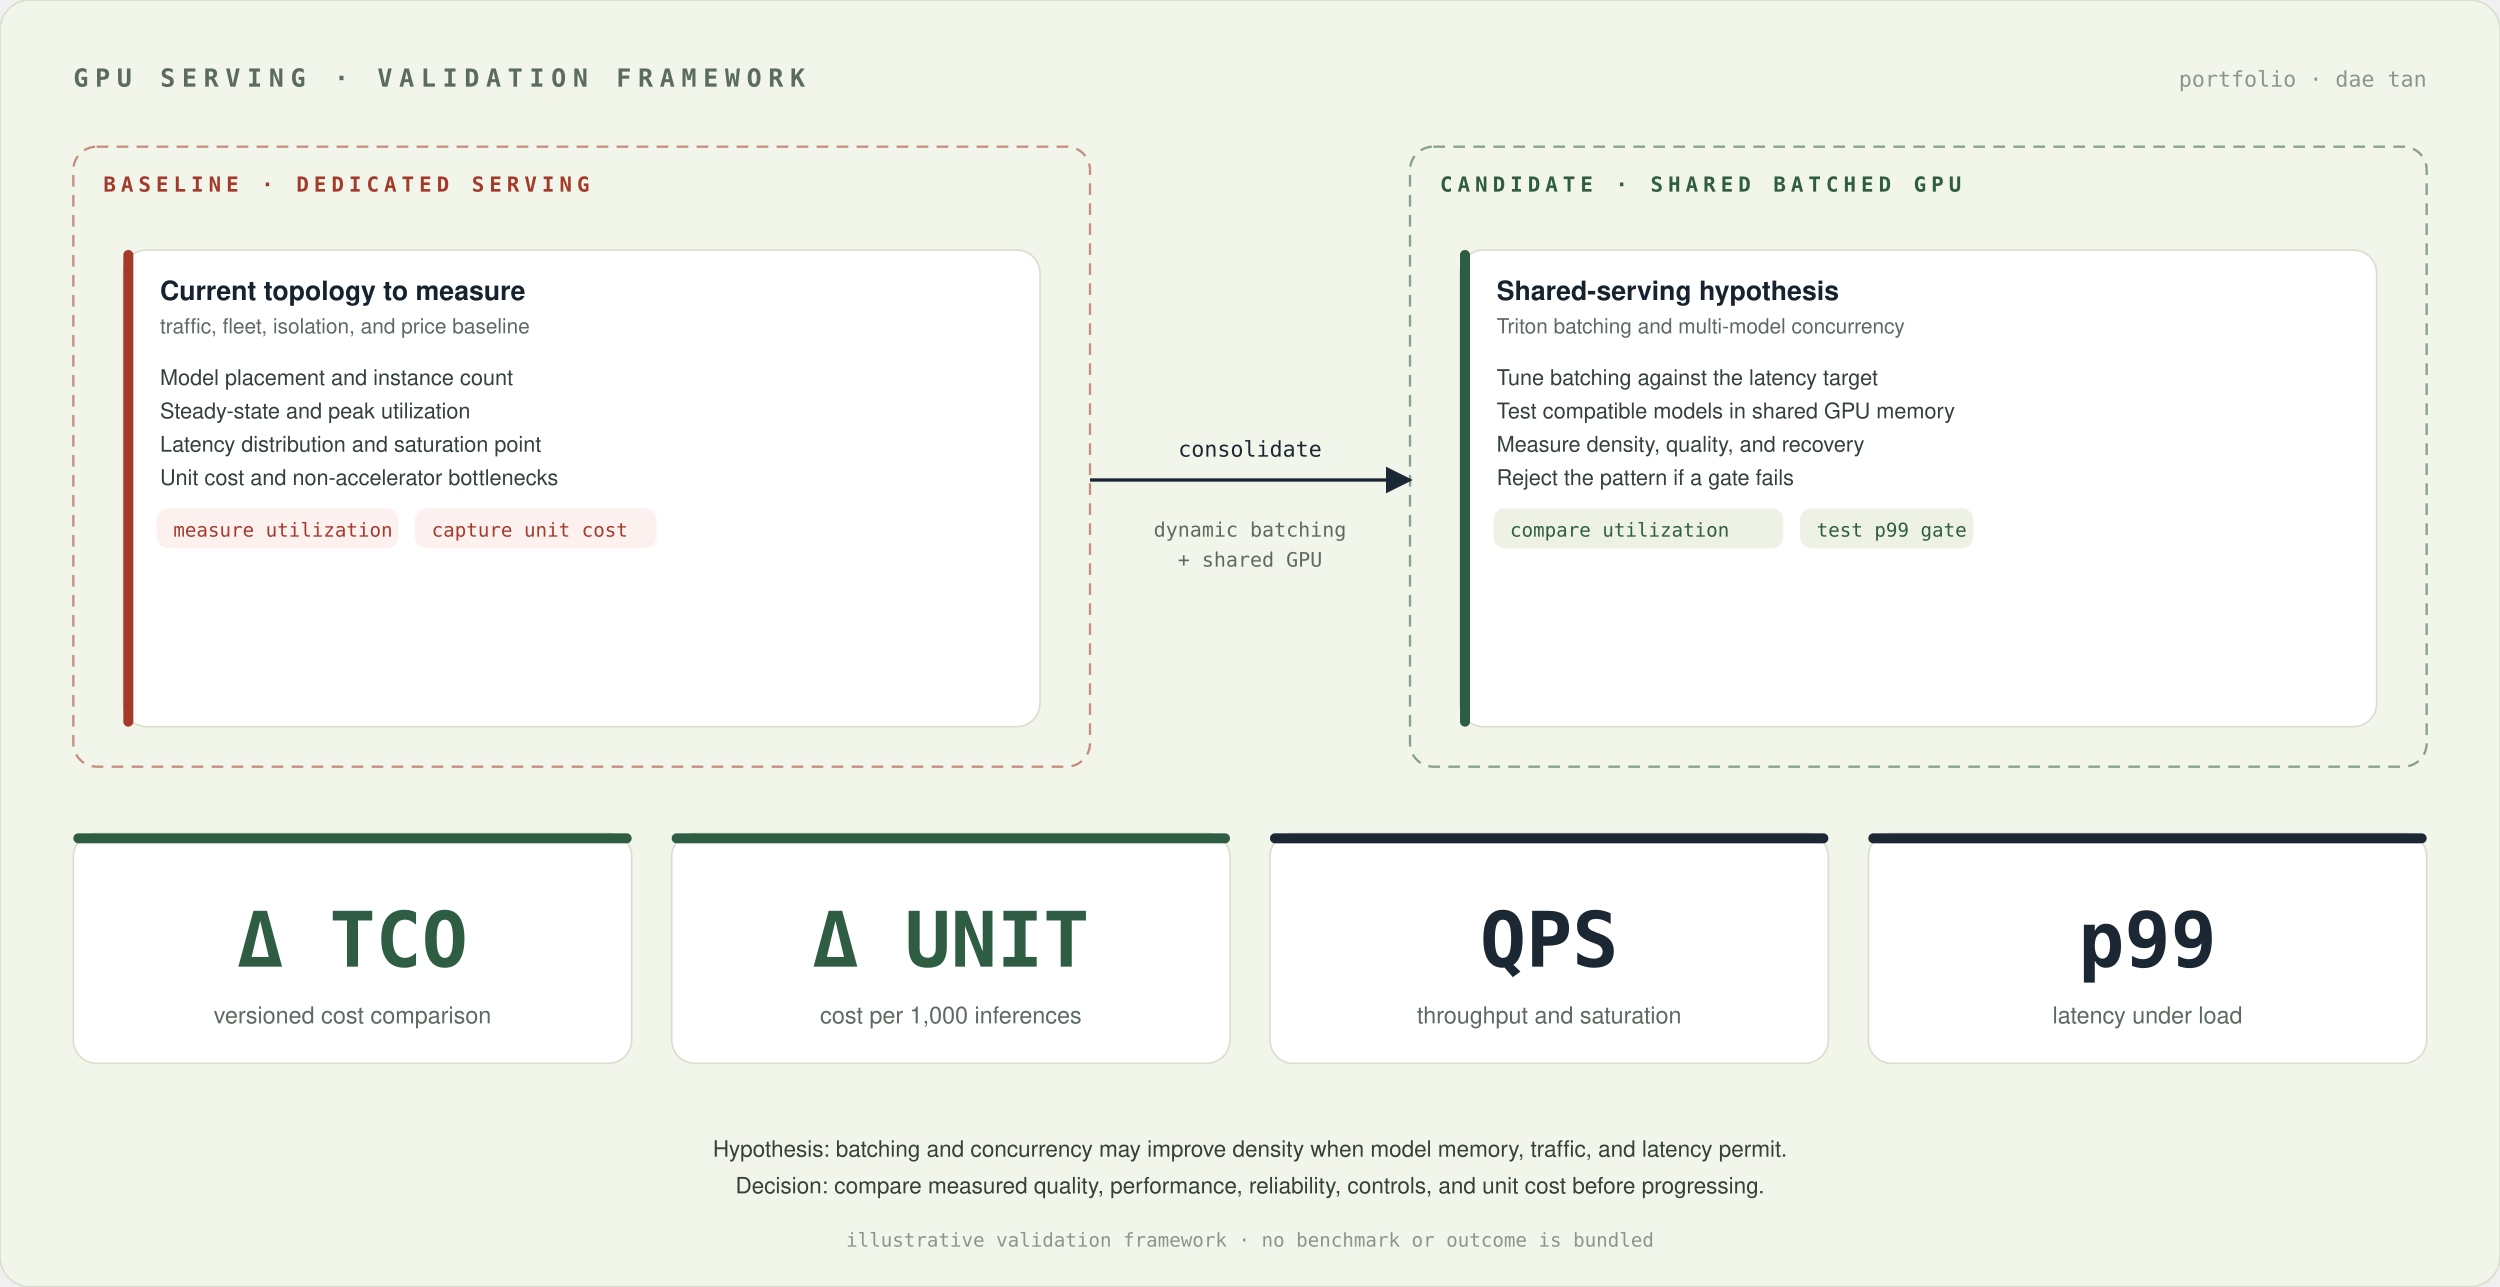
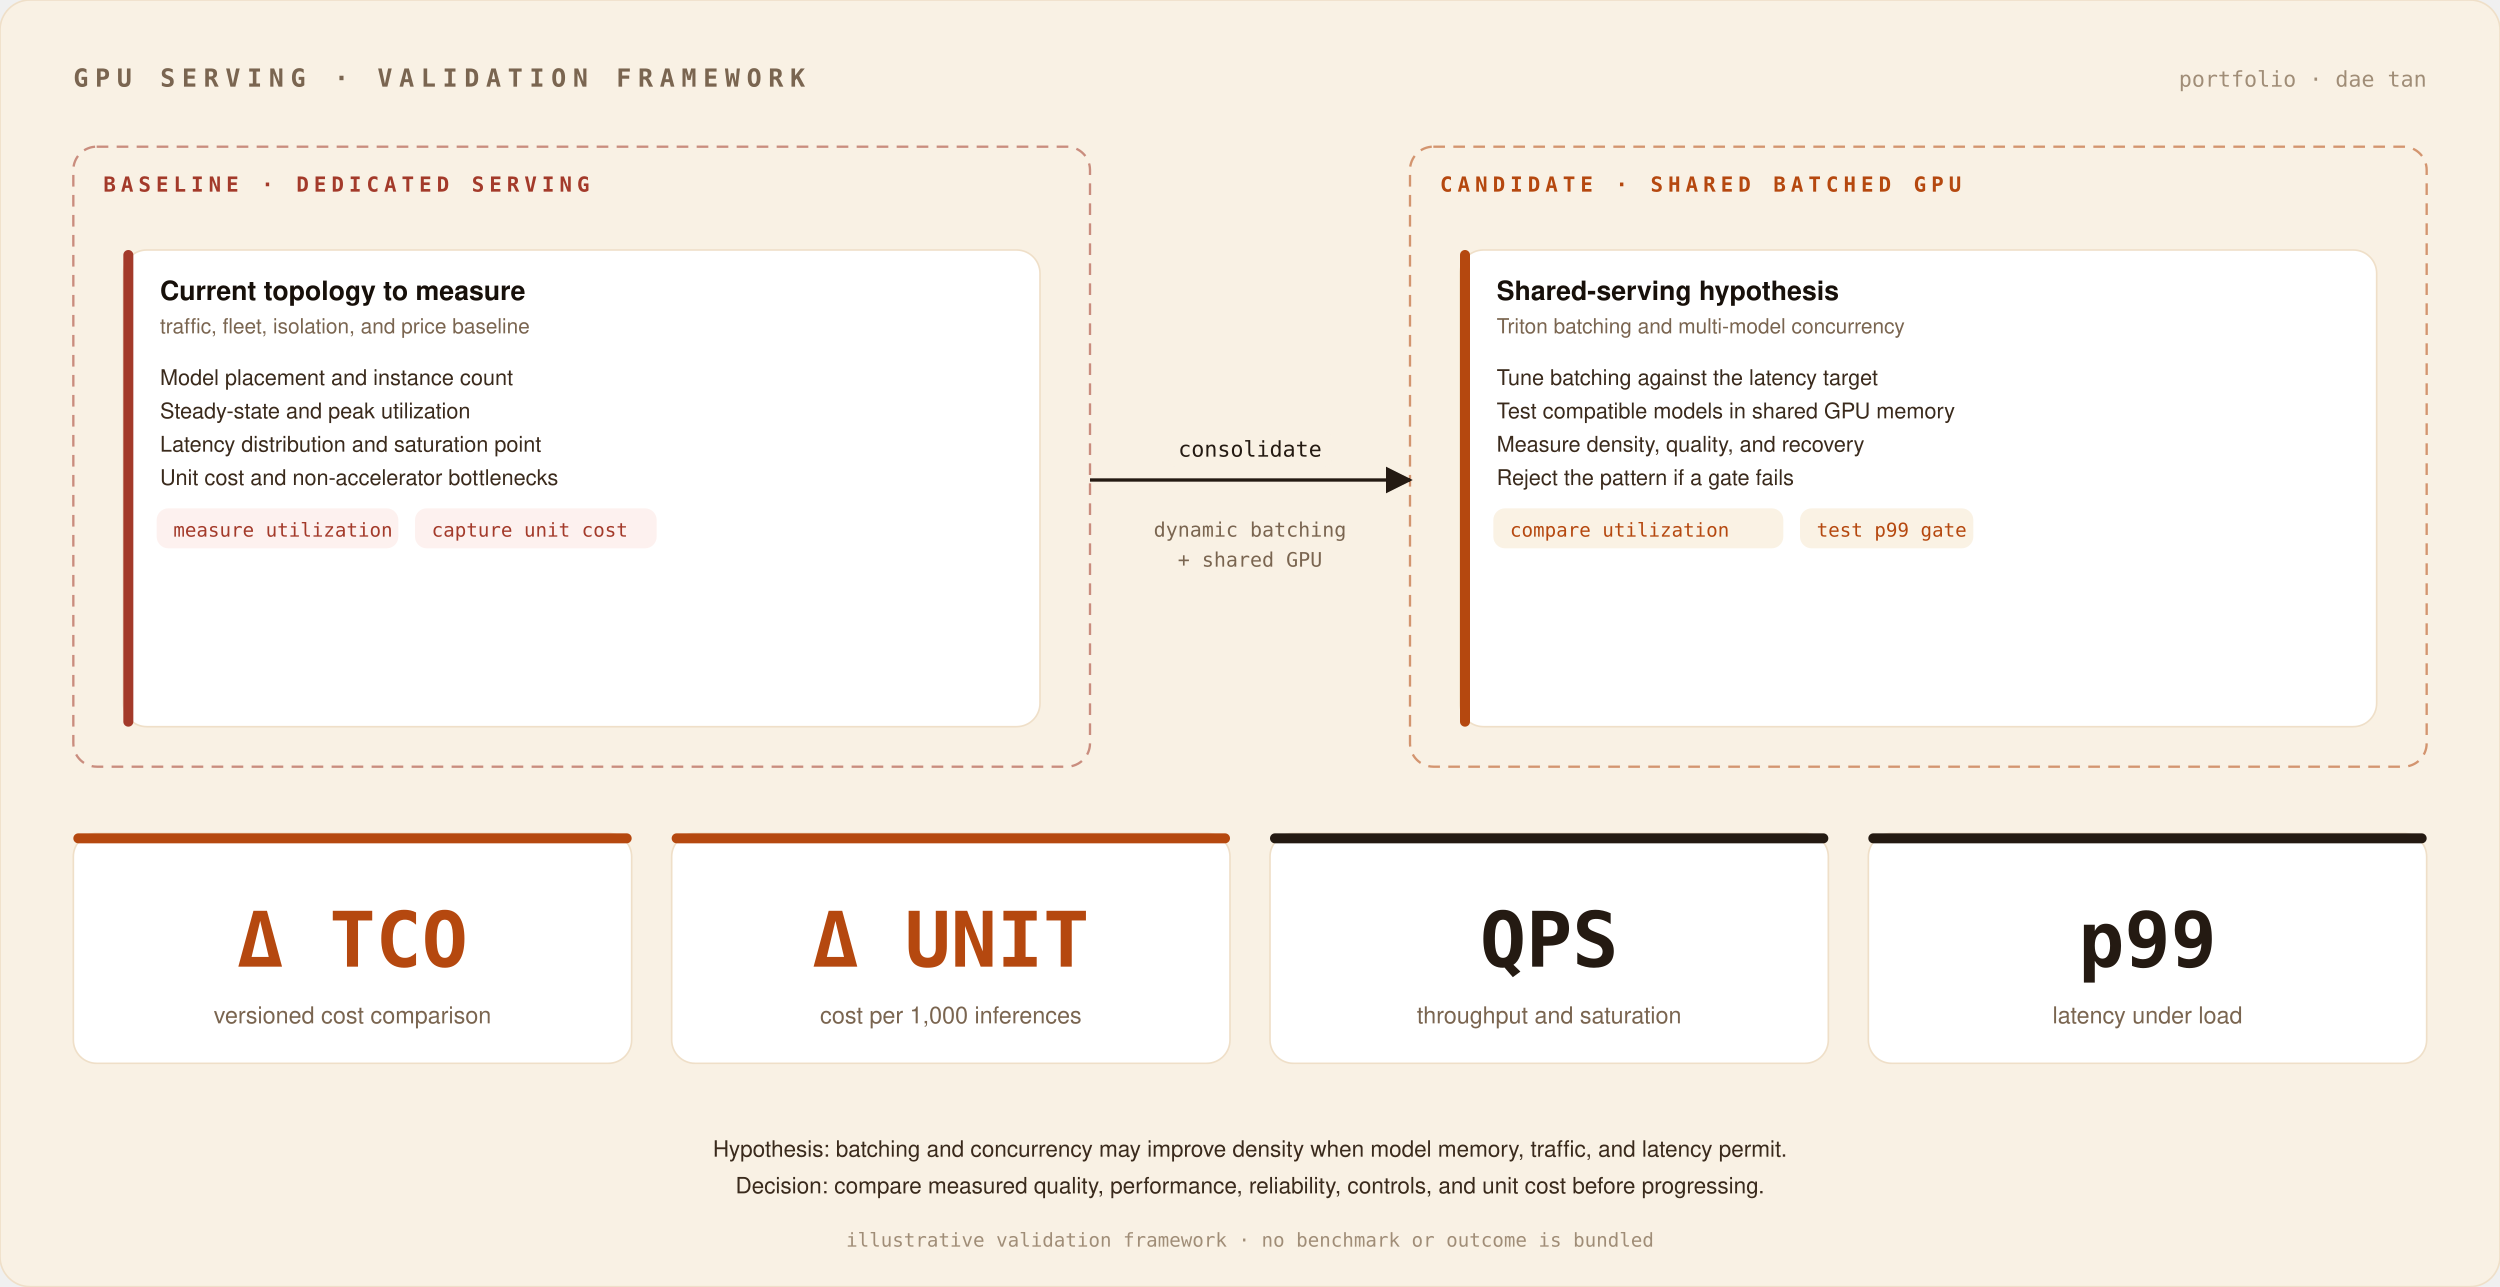
<svg xmlns="http://www.w3.org/2000/svg" viewBox="0 0 1500 772" font-family="IBM Plex Sans, -apple-system, Segoe UI, Helvetica, Arial, sans-serif">
  <defs>
    <marker id="arr" viewBox="0 0 10 10" refX="9" refY="5" markerWidth="8" markerHeight="8" orient="auto-start-reverse">
-       <path d="M0,0 L10,5 L0,10 z" fill="#1b2733" />
+       <path d="M0,0 L10,5 L0,10 z" fill="#241a12" />
    </marker>
    <marker id="arrg" viewBox="0 0 10 10" refX="9" refY="5" markerWidth="8" markerHeight="8" orient="auto-start-reverse">
-       <path d="M0,0 L10,5 L0,10 z" fill="#2e5d43" />
+       <path d="M0,0 L10,5 L0,10 z" fill="#b5480f" />
    </marker>
    <marker id="arra" viewBox="0 0 10 10" refX="9" refY="5" markerWidth="8" markerHeight="8" orient="auto-start-reverse">
      <path d="M0,0 L10,5 L0,10 z" fill="#8a4a12" />
    </marker>
    <marker id="arrr" viewBox="0 0 10 10" refX="9" refY="5" markerWidth="8" markerHeight="8" orient="auto-start-reverse">
      <path d="M0,0 L10,5 L0,10 z" fill="#a33a2a" />
    </marker>
  </defs>
-   <rect x="0" y="0" width="1500" height="772" rx="18" fill="#f2f5ea" stroke="#d8dfcd" />
-   <text x="44" y="52" font-size="15" letter-spacing="4" fill="#5c6b60" font-family="IBM Plex Mono, ui-monospace, Menlo, monospace" font-weight="600">GPU SERVING  ·  VALIDATION FRAMEWORK</text>
-   <text x="1456" y="52" text-anchor="end" font-size="13" fill="#8a958b" font-family="IBM Plex Mono, ui-monospace, Menlo, monospace">portfolio · dae tan</text>
+   <rect x="0" y="0" width="1500" height="772" rx="18" fill="#f9f1e4" stroke="#efdfc8" />
+   <text x="44" y="52" font-size="15" letter-spacing="4" fill="#7a6550" font-family="IBM Plex Mono, ui-monospace, Menlo, monospace" font-weight="600">GPU SERVING  ·  VALIDATION FRAMEWORK</text>
+   <text x="1456" y="52" text-anchor="end" font-size="13" fill="#a08d77" font-family="IBM Plex Mono, ui-monospace, Menlo, monospace">portfolio · dae tan</text>
  <rect x="44" y="88" width="610" height="372" rx="14" fill="none" stroke="#a33a2a" stroke-width="1.4" opacity="0.55" stroke-dasharray="7 5" />
  <text x="62" y="115" font-size="12.5" letter-spacing="3" fill="#a33a2a" font-family="IBM Plex Mono, ui-monospace, Menlo, monospace" font-weight="600">BASELINE  ·  DEDICATED SERVING</text>
-   <rect x="74" y="150" width="550" height="286" rx="14" fill="#ffffff" stroke="#d8dfcd" />
+   <rect x="74" y="150" width="550" height="286" rx="14" fill="#ffffff" stroke="#efdfc8" />
  <rect x="74" y="150" width="6" height="286" rx="3" fill="#a33a2a" />
-   <text x="96" y="180" font-size="16" font-weight="700" fill="#16232e">Current topology to measure</text>
-   <text x="96" y="200" font-size="12.5" fill="#5c6b60">traffic, fleet, isolation, and price baseline</text>
-   <text x="96" y="231" font-size="13" fill="#33413a">Model placement and instance count</text>
-   <text x="96" y="251" font-size="13" fill="#33413a">Steady-state and peak utilization</text>
-   <text x="96" y="271" font-size="13" fill="#33413a">Latency distribution and saturation point</text>
-   <text x="96" y="291" font-size="13" fill="#33413a">Unit cost and non-accelerator bottlenecks</text>
+   <text x="96" y="180" font-size="16" font-weight="700" fill="#17100a">Current topology to measure</text>
+   <text x="96" y="200" font-size="12.5" fill="#7a6550">traffic, fleet, isolation, and price baseline</text>
+   <text x="96" y="231" font-size="13" fill="#3a2a1c">Model placement and instance count</text>
+   <text x="96" y="251" font-size="13" fill="#3a2a1c">Steady-state and peak utilization</text>
+   <text x="96" y="271" font-size="13" fill="#3a2a1c">Latency distribution and saturation point</text>
+   <text x="96" y="291" font-size="13" fill="#3a2a1c">Unit cost and non-accelerator bottlenecks</text>
  <rect x="94" y="305" width="145" height="24" rx="7" fill="#fdf1ef" />
  <text x="104" y="322" font-size="11.5" fill="#a33a2a" font-family="IBM Plex Mono, ui-monospace, Menlo, monospace">measure utilization</text>
  <rect x="249" y="305" width="145" height="24" rx="7" fill="#fdf1ef" />
  <text x="259" y="322" font-size="11.5" fill="#a33a2a" font-family="IBM Plex Mono, ui-monospace, Menlo, monospace">capture unit cost</text>
-   <rect x="846" y="88" width="610" height="372" rx="14" fill="none" stroke="#2e5d43" stroke-width="1.4" opacity="0.55" stroke-dasharray="7 5" />
-   <text x="864" y="115" font-size="12.5" letter-spacing="3" fill="#2e5d43" font-family="IBM Plex Mono, ui-monospace, Menlo, monospace" font-weight="600">CANDIDATE  ·  SHARED BATCHED GPU</text>
-   <rect x="876" y="150" width="550" height="286" rx="14" fill="#ffffff" stroke="#d8dfcd" />
-   <rect x="876" y="150" width="6" height="286" rx="3" fill="#2e5d43" />
-   <text x="898" y="180" font-size="16" font-weight="700" fill="#16232e">Shared-serving hypothesis</text>
-   <text x="898" y="200" font-size="12.5" fill="#5c6b60">Triton batching and multi-model concurrency</text>
-   <text x="898" y="231" font-size="13" fill="#33413a">Tune batching against the latency target</text>
-   <text x="898" y="251" font-size="13" fill="#33413a">Test compatible models in shared GPU memory</text>
-   <text x="898" y="271" font-size="13" fill="#33413a">Measure density, quality, and recovery</text>
-   <text x="898" y="291" font-size="13" fill="#33413a">Reject the pattern if a gate fails</text>
-   <rect x="896" y="305" width="174" height="24" rx="7" fill="#eef2e4" />
-   <text x="906" y="322" font-size="11.5" fill="#2e5d43" font-family="IBM Plex Mono, ui-monospace, Menlo, monospace">compare utilization</text>
-   <rect x="1080" y="305" width="104" height="24" rx="7" fill="#eef2e4" />
-   <text x="1090" y="322" font-size="11.5" fill="#2e5d43" font-family="IBM Plex Mono, ui-monospace, Menlo, monospace">test p99 gate</text>
-   <polyline points="654,288 846,288" fill="none" stroke="#1b2733" stroke-width="2" marker-end="url(#arr)" />
-   <rect x="701.0" y="259.0" width="98" height="21" rx="4" fill="#f2f5ea" opacity="0.92" />
-   <text x="750.0" y="274.0" text-anchor="middle" font-size="13" fill="#1b2733" font-family="IBM Plex Mono, ui-monospace, Menlo, monospace">consolidate</text>
-   <text x="750" y="322" text-anchor="middle" font-size="12" fill="#5c6b60" font-family="IBM Plex Mono, ui-monospace, Menlo, monospace">dynamic batching</text>
-   <text x="750" y="340" text-anchor="middle" font-size="12" fill="#5c6b60" font-family="IBM Plex Mono, ui-monospace, Menlo, monospace">+ shared GPU</text>
-   <rect x="44" y="500" width="335" height="138" rx="14" fill="#ffffff" stroke="#d8dfcd" />
-   <rect x="44" y="500" width="335" height="6" rx="3" fill="#2e5d43" />
-   <text x="211.5" y="580" text-anchor="middle" font-size="46" font-weight="800" fill="#2e5d43" font-family="IBM Plex Mono, ui-monospace, Menlo, monospace">Δ TCO</text>
-   <text x="211.5" y="614" text-anchor="middle" font-size="14" fill="#5c6b60">versioned cost comparison</text>
-   <rect x="403" y="500" width="335" height="138" rx="14" fill="#ffffff" stroke="#d8dfcd" />
-   <rect x="403" y="500" width="335" height="6" rx="3" fill="#2e5d43" />
-   <text x="570.5" y="580" text-anchor="middle" font-size="46" font-weight="800" fill="#2e5d43" font-family="IBM Plex Mono, ui-monospace, Menlo, monospace">Δ UNIT</text>
-   <text x="570.5" y="614" text-anchor="middle" font-size="14" fill="#5c6b60">cost per 1,000 inferences</text>
-   <rect x="762" y="500" width="335" height="138" rx="14" fill="#ffffff" stroke="#d8dfcd" />
-   <rect x="762" y="500" width="335" height="6" rx="3" fill="#1b2733" />
-   <text x="929.5" y="580" text-anchor="middle" font-size="46" font-weight="800" fill="#1b2733" font-family="IBM Plex Mono, ui-monospace, Menlo, monospace">QPS</text>
-   <text x="929.5" y="614" text-anchor="middle" font-size="14" fill="#5c6b60">throughput and saturation</text>
-   <rect x="1121" y="500" width="335" height="138" rx="14" fill="#ffffff" stroke="#d8dfcd" />
-   <rect x="1121" y="500" width="335" height="6" rx="3" fill="#1b2733" />
-   <text x="1288.5" y="580" text-anchor="middle" font-size="46" font-weight="800" fill="#1b2733" font-family="IBM Plex Mono, ui-monospace, Menlo, monospace">p99</text>
-   <text x="1288.5" y="614" text-anchor="middle" font-size="14" fill="#5c6b60">latency under load</text>
-   <text x="750" y="694" text-anchor="middle" font-size="13.5" fill="#33413a">Hypothesis: batching and concurrency may improve density when model memory, traffic, and latency permit.</text>
-   <text x="750" y="716" text-anchor="middle" font-size="13.5" fill="#33413a">Decision: compare measured quality, performance, reliability, controls, and unit cost before progressing.</text>
-   <text x="750" y="748" text-anchor="middle" font-size="11.5" fill="#8a958b" font-family="IBM Plex Mono, ui-monospace, Menlo, monospace">illustrative validation framework · no benchmark or outcome is bundled</text>
+   <rect x="846" y="88" width="610" height="372" rx="14" fill="none" stroke="#b5480f" stroke-width="1.4" opacity="0.55" stroke-dasharray="7 5" />
+   <text x="864" y="115" font-size="12.5" letter-spacing="3" fill="#b5480f" font-family="IBM Plex Mono, ui-monospace, Menlo, monospace" font-weight="600">CANDIDATE  ·  SHARED BATCHED GPU</text>
+   <rect x="876" y="150" width="550" height="286" rx="14" fill="#ffffff" stroke="#efdfc8" />
+   <rect x="876" y="150" width="6" height="286" rx="3" fill="#b5480f" />
+   <text x="898" y="180" font-size="16" font-weight="700" fill="#17100a">Shared-serving hypothesis</text>
+   <text x="898" y="200" font-size="12.5" fill="#7a6550">Triton batching and multi-model concurrency</text>
+   <text x="898" y="231" font-size="13" fill="#3a2a1c">Tune batching against the latency target</text>
+   <text x="898" y="251" font-size="13" fill="#3a2a1c">Test compatible models in shared GPU memory</text>
+   <text x="898" y="271" font-size="13" fill="#3a2a1c">Measure density, quality, and recovery</text>
+   <text x="898" y="291" font-size="13" fill="#3a2a1c">Reject the pattern if a gate fails</text>
+   <rect x="896" y="305" width="174" height="24" rx="7" fill="#faf2e4" />
+   <text x="906" y="322" font-size="11.5" fill="#b5480f" font-family="IBM Plex Mono, ui-monospace, Menlo, monospace">compare utilization</text>
+   <rect x="1080" y="305" width="104" height="24" rx="7" fill="#faf2e4" />
+   <text x="1090" y="322" font-size="11.5" fill="#b5480f" font-family="IBM Plex Mono, ui-monospace, Menlo, monospace">test p99 gate</text>
+   <polyline points="654,288 846,288" fill="none" stroke="#241a12" stroke-width="2" marker-end="url(#arr)" />
+   <rect x="701.0" y="259.0" width="98" height="21" rx="4" fill="#f9f1e4" opacity="0.92" />
+   <text x="750.0" y="274.0" text-anchor="middle" font-size="13" fill="#241a12" font-family="IBM Plex Mono, ui-monospace, Menlo, monospace">consolidate</text>
+   <text x="750" y="322" text-anchor="middle" font-size="12" fill="#7a6550" font-family="IBM Plex Mono, ui-monospace, Menlo, monospace">dynamic batching</text>
+   <text x="750" y="340" text-anchor="middle" font-size="12" fill="#7a6550" font-family="IBM Plex Mono, ui-monospace, Menlo, monospace">+ shared GPU</text>
+   <rect x="44" y="500" width="335" height="138" rx="14" fill="#ffffff" stroke="#efdfc8" />
+   <rect x="44" y="500" width="335" height="6" rx="3" fill="#b5480f" />
+   <text x="211.5" y="580" text-anchor="middle" font-size="46" font-weight="800" fill="#b5480f" font-family="IBM Plex Mono, ui-monospace, Menlo, monospace">Δ TCO</text>
+   <text x="211.5" y="614" text-anchor="middle" font-size="14" fill="#7a6550">versioned cost comparison</text>
+   <rect x="403" y="500" width="335" height="138" rx="14" fill="#ffffff" stroke="#efdfc8" />
+   <rect x="403" y="500" width="335" height="6" rx="3" fill="#b5480f" />
+   <text x="570.5" y="580" text-anchor="middle" font-size="46" font-weight="800" fill="#b5480f" font-family="IBM Plex Mono, ui-monospace, Menlo, monospace">Δ UNIT</text>
+   <text x="570.5" y="614" text-anchor="middle" font-size="14" fill="#7a6550">cost per 1,000 inferences</text>
+   <rect x="762" y="500" width="335" height="138" rx="14" fill="#ffffff" stroke="#efdfc8" />
+   <rect x="762" y="500" width="335" height="6" rx="3" fill="#241a12" />
+   <text x="929.5" y="580" text-anchor="middle" font-size="46" font-weight="800" fill="#241a12" font-family="IBM Plex Mono, ui-monospace, Menlo, monospace">QPS</text>
+   <text x="929.5" y="614" text-anchor="middle" font-size="14" fill="#7a6550">throughput and saturation</text>
+   <rect x="1121" y="500" width="335" height="138" rx="14" fill="#ffffff" stroke="#efdfc8" />
+   <rect x="1121" y="500" width="335" height="6" rx="3" fill="#241a12" />
+   <text x="1288.5" y="580" text-anchor="middle" font-size="46" font-weight="800" fill="#241a12" font-family="IBM Plex Mono, ui-monospace, Menlo, monospace">p99</text>
+   <text x="1288.5" y="614" text-anchor="middle" font-size="14" fill="#7a6550">latency under load</text>
+   <text x="750" y="694" text-anchor="middle" font-size="13.5" fill="#3a2a1c">Hypothesis: batching and concurrency may improve density when model memory, traffic, and latency permit.</text>
+   <text x="750" y="716" text-anchor="middle" font-size="13.5" fill="#3a2a1c">Decision: compare measured quality, performance, reliability, controls, and unit cost before progressing.</text>
+   <text x="750" y="748" text-anchor="middle" font-size="11.5" fill="#a08d77" font-family="IBM Plex Mono, ui-monospace, Menlo, monospace">illustrative validation framework · no benchmark or outcome is bundled</text>
</svg>
